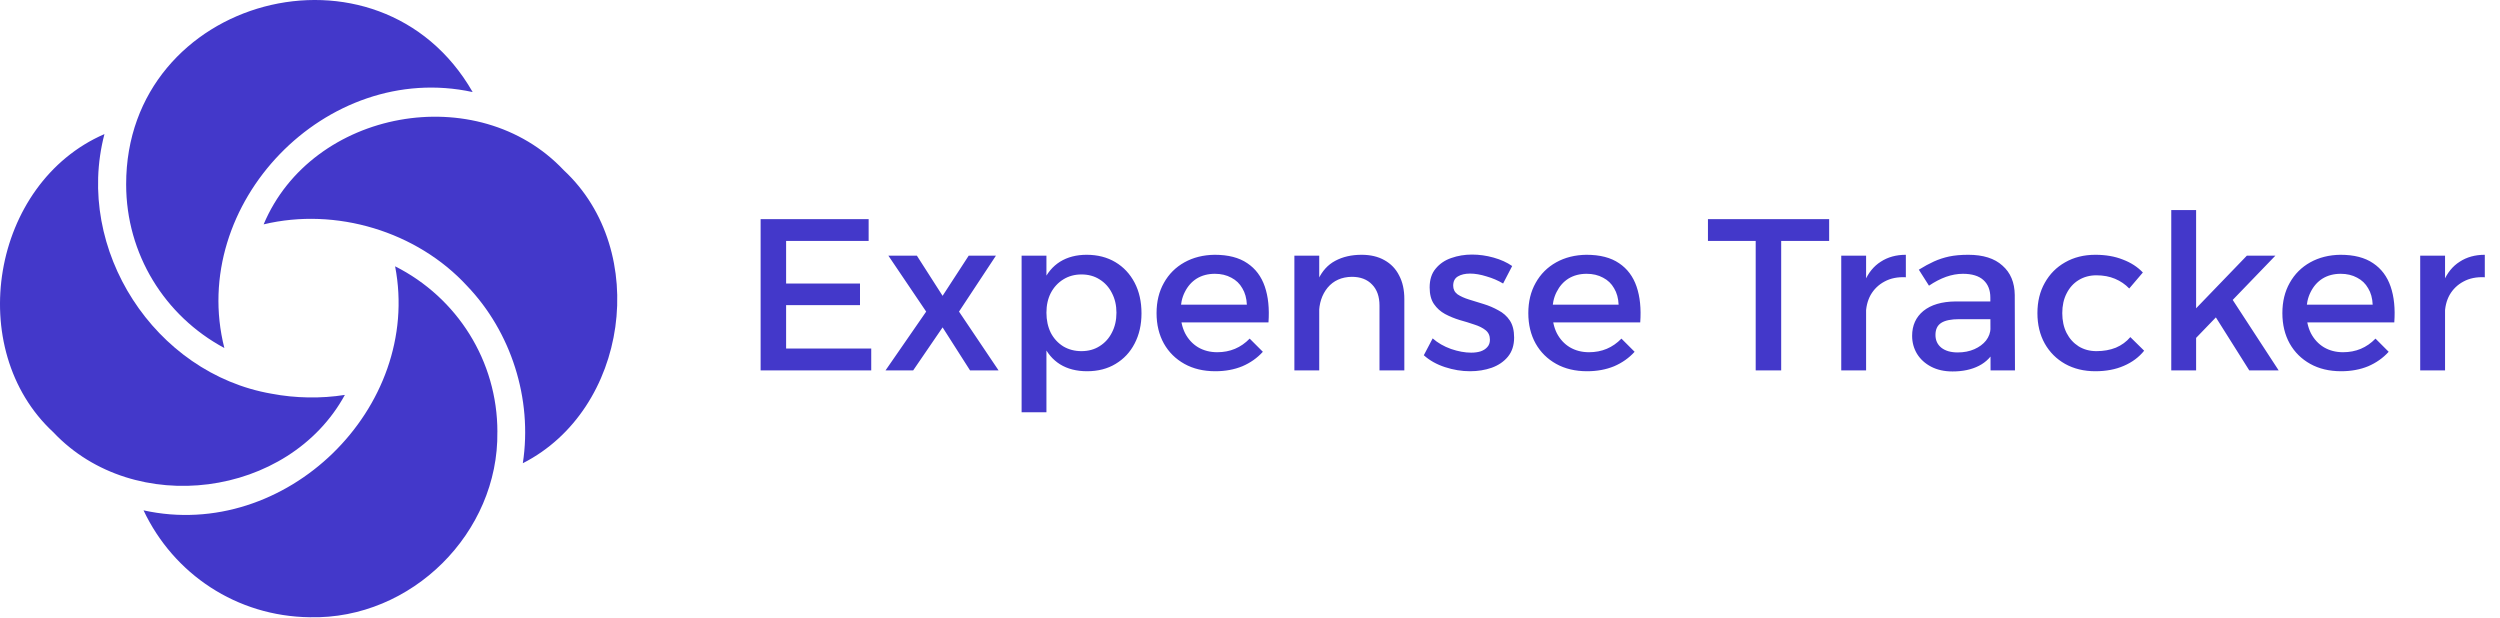
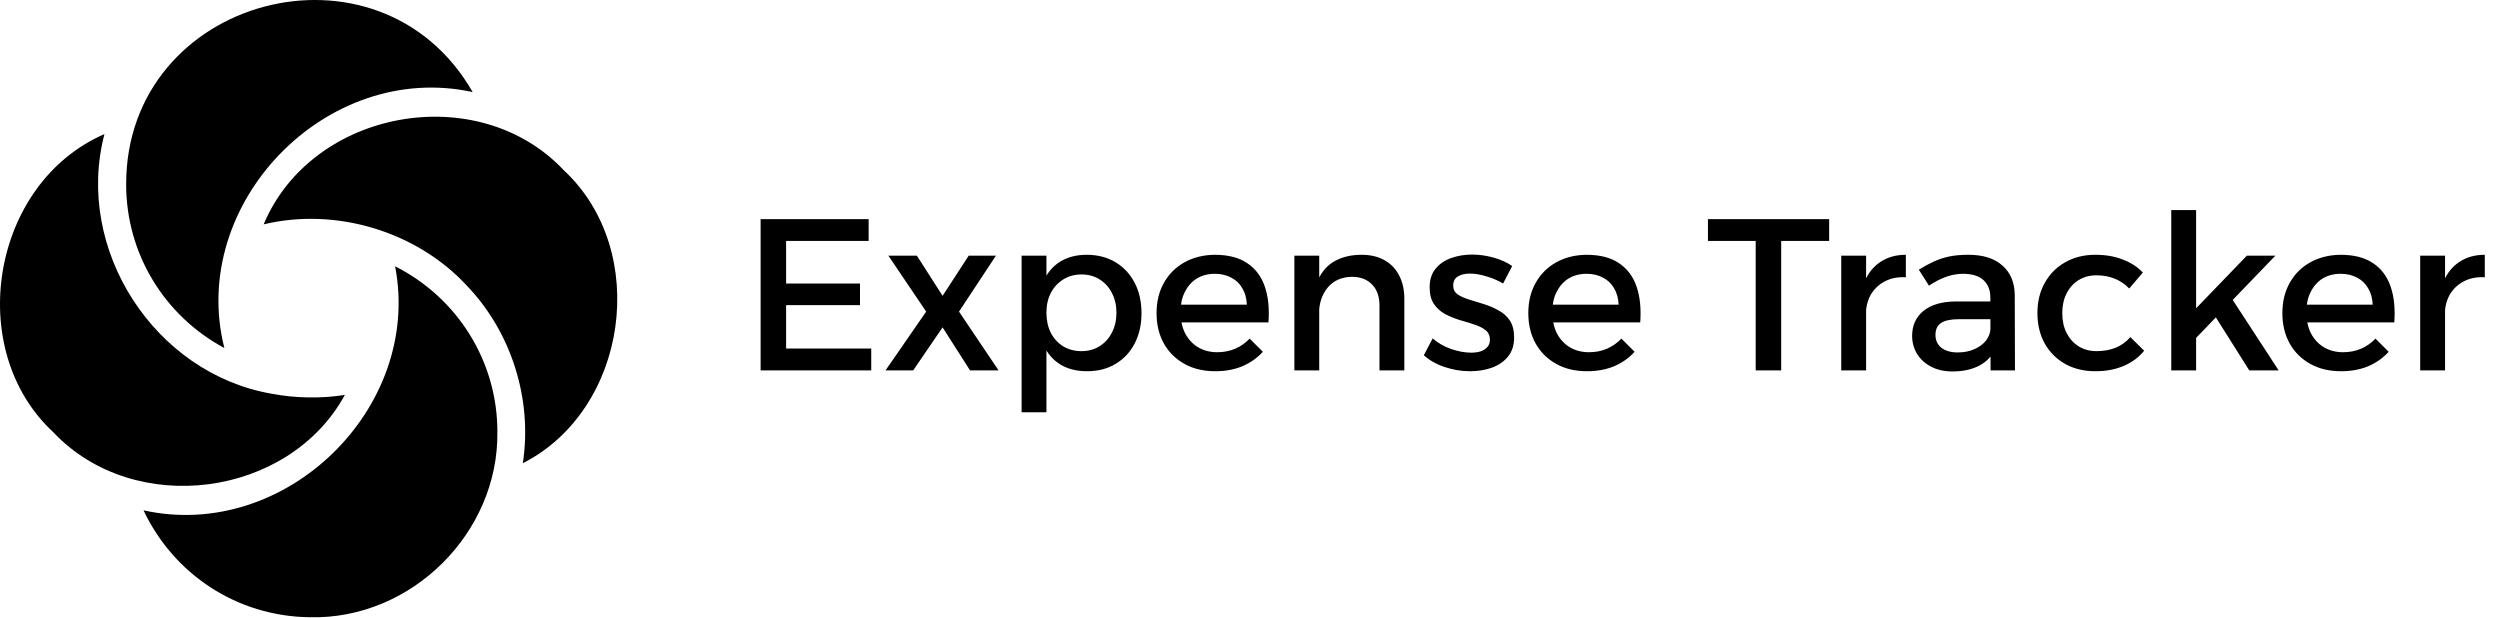
- <svg xmlns="http://www.w3.org/2000/svg" width="162" height="40" viewBox="0 0 162 40" fill="none">
-   <path d="M17.083 14.541C20.211 7.085 30.959 5.114 36.534 11.032C42.161 16.268 40.696 26.551 33.879 30.017C34.52 25.823 33.104 21.49 30.267 18.528C27.02 14.997 21.764 13.412 17.083 14.539V14.541ZM32.231 27.99C32.235 23.394 29.625 19.284 25.603 17.257C27.373 26.433 18.506 35.106 9.301 33.07C11.249 37.2 15.341 39.941 20.076 39.997C26.685 40.156 32.321 34.507 32.229 27.99H32.231ZM17.601 25.513C10.028 24.203 4.81 16.18 6.768 8.689C-0.562 11.867 -2.357 22.637 3.461 28.015C8.7 33.565 18.715 32.243 22.348 25.59C20.806 25.837 19.127 25.805 17.603 25.513H17.601ZM8.175 11.954C8.175 16.447 10.66 20.473 14.538 22.551C12.174 13.212 21.137 3.899 30.629 5.966C24.567 -4.599 8.149 -0.22 8.175 11.956V11.954Z" fill="#4338CA" />
-   <path d="M49.288 14.2H56.288V15.614H50.94V18.372H55.728V19.772H50.94V22.586H56.456V24H49.288V14.2ZM57.566 16.566H59.413L61.08 19.17L62.773 16.566H64.537L62.144 20.192L64.706 24H62.858L61.08 21.214L59.175 24H57.383L60.016 20.192L57.566 16.566ZM70.413 16.51C71.123 16.51 71.743 16.669 72.275 16.986C72.808 17.303 73.223 17.747 73.522 18.316C73.82 18.885 73.969 19.548 73.969 20.304C73.969 21.041 73.82 21.695 73.522 22.264C73.232 22.824 72.822 23.263 72.29 23.58C71.767 23.897 71.151 24.056 70.442 24.056C69.76 24.056 69.177 23.907 68.692 23.608C68.216 23.309 67.852 22.88 67.6 22.32C67.347 21.751 67.222 21.079 67.222 20.304C67.222 19.501 67.347 18.82 67.6 18.26C67.852 17.691 68.216 17.257 68.692 16.958C69.177 16.659 69.751 16.51 70.413 16.51ZM70.078 17.784C69.639 17.784 69.247 17.891 68.901 18.106C68.556 18.321 68.285 18.615 68.09 18.988C67.903 19.352 67.809 19.777 67.809 20.262C67.809 20.747 67.903 21.181 68.09 21.564C68.285 21.937 68.556 22.231 68.901 22.446C69.247 22.651 69.639 22.754 70.078 22.754C70.525 22.754 70.918 22.647 71.254 22.432C71.599 22.217 71.865 21.923 72.052 21.55C72.248 21.177 72.346 20.747 72.346 20.262C72.346 19.786 72.248 19.361 72.052 18.988C71.865 18.615 71.599 18.321 71.254 18.106C70.918 17.891 70.525 17.784 70.078 17.784ZM66.2 16.566H67.809V26.716H66.2V16.566ZM80.797 19.744C80.778 19.324 80.68 18.969 80.503 18.68C80.335 18.381 80.097 18.153 79.789 17.994C79.481 17.826 79.126 17.742 78.725 17.742C78.277 17.742 77.885 17.845 77.549 18.05C77.222 18.255 76.966 18.545 76.779 18.918C76.592 19.282 76.499 19.711 76.499 20.206C76.499 20.738 76.597 21.2 76.793 21.592C76.998 21.984 77.278 22.287 77.633 22.502C77.997 22.717 78.412 22.824 78.879 22.824C79.71 22.824 80.41 22.53 80.979 21.942L81.833 22.796C81.469 23.197 81.026 23.51 80.503 23.734C79.98 23.949 79.397 24.056 78.753 24.056C77.988 24.056 77.32 23.897 76.751 23.58C76.182 23.263 75.738 22.824 75.421 22.264C75.104 21.695 74.945 21.037 74.945 20.29C74.945 19.543 75.104 18.89 75.421 18.33C75.738 17.761 76.182 17.317 76.751 17C77.32 16.683 77.974 16.519 78.711 16.51C79.588 16.51 80.293 16.692 80.825 17.056C81.357 17.411 81.735 17.915 81.959 18.568C82.183 19.221 82.262 19.996 82.197 20.892H76.247V19.744H80.797ZM89.391 19.8C89.391 19.221 89.233 18.769 88.915 18.442C88.598 18.106 88.159 17.938 87.6 17.938C86.937 17.947 86.414 18.181 86.031 18.638C85.658 19.095 85.472 19.665 85.472 20.346H85.023C85.023 19.422 85.154 18.68 85.415 18.12C85.677 17.56 86.046 17.154 86.522 16.902C87.007 16.641 87.576 16.51 88.23 16.51C88.808 16.51 89.303 16.627 89.713 16.86C90.133 17.093 90.451 17.425 90.665 17.854C90.889 18.274 91.001 18.783 91.001 19.38V24H89.391V19.8ZM83.876 16.566H85.486V24H83.876V16.566ZM97.401 18.372C97.074 18.176 96.715 18.022 96.323 17.91C95.94 17.789 95.585 17.728 95.259 17.728C94.941 17.728 94.68 17.789 94.475 17.91C94.269 18.031 94.167 18.232 94.167 18.512C94.167 18.745 94.26 18.932 94.447 19.072C94.643 19.203 94.89 19.315 95.189 19.408C95.487 19.501 95.805 19.599 96.141 19.702C96.477 19.805 96.794 19.94 97.093 20.108C97.401 20.267 97.648 20.486 97.835 20.766C98.021 21.046 98.115 21.415 98.115 21.872C98.115 22.376 97.979 22.791 97.709 23.118C97.447 23.435 97.097 23.673 96.659 23.832C96.229 23.981 95.763 24.056 95.259 24.056C94.717 24.056 94.176 23.967 93.635 23.79C93.093 23.613 92.636 23.356 92.263 23.02L92.837 21.928C93.163 22.217 93.56 22.446 94.027 22.614C94.493 22.773 94.927 22.852 95.329 22.852C95.562 22.852 95.767 22.824 95.945 22.768C96.131 22.703 96.276 22.609 96.379 22.488C96.491 22.367 96.547 22.208 96.547 22.012C96.547 21.751 96.453 21.545 96.267 21.396C96.08 21.247 95.837 21.125 95.539 21.032C95.24 20.929 94.923 20.831 94.587 20.738C94.251 20.635 93.933 20.505 93.635 20.346C93.345 20.187 93.107 19.973 92.921 19.702C92.734 19.431 92.641 19.072 92.641 18.624C92.641 18.12 92.771 17.714 93.033 17.406C93.294 17.089 93.63 16.86 94.041 16.72C94.461 16.571 94.909 16.496 95.385 16.496C95.851 16.496 96.318 16.561 96.785 16.692C97.251 16.823 97.653 17.005 97.989 17.238L97.401 18.372ZM104.887 19.744C104.868 19.324 104.77 18.969 104.593 18.68C104.425 18.381 104.187 18.153 103.879 17.994C103.571 17.826 103.216 17.742 102.815 17.742C102.367 17.742 101.975 17.845 101.639 18.05C101.312 18.255 101.056 18.545 100.869 18.918C100.682 19.282 100.589 19.711 100.589 20.206C100.589 20.738 100.687 21.2 100.883 21.592C101.088 21.984 101.368 22.287 101.723 22.502C102.087 22.717 102.502 22.824 102.969 22.824C103.8 22.824 104.5 22.53 105.069 21.942L105.923 22.796C105.559 23.197 105.116 23.51 104.593 23.734C104.07 23.949 103.487 24.056 102.843 24.056C102.078 24.056 101.41 23.897 100.841 23.58C100.272 23.263 99.828 22.824 99.511 22.264C99.194 21.695 99.035 21.037 99.035 20.29C99.035 19.543 99.194 18.89 99.511 18.33C99.828 17.761 100.272 17.317 100.841 17C101.41 16.683 102.064 16.519 102.801 16.51C103.678 16.51 104.383 16.692 104.915 17.056C105.447 17.411 105.825 17.915 106.049 18.568C106.273 19.221 106.352 19.996 106.287 20.892H100.337V19.744H104.887ZM110.675 14.2H118.529V15.614H115.421V24H113.769V15.614H110.675V14.2ZM123.499 17.966C122.967 17.938 122.505 18.031 122.113 18.246C121.73 18.451 121.432 18.741 121.217 19.114C121.012 19.487 120.909 19.917 120.909 20.402L120.461 20.346C120.461 19.515 120.582 18.815 120.825 18.246C121.068 17.677 121.418 17.247 121.875 16.958C122.332 16.659 122.874 16.51 123.499 16.51V17.966ZM119.313 16.566H120.923V24H119.313V16.566ZM126.958 20.682C126.435 20.682 126.048 20.761 125.796 20.92C125.544 21.079 125.418 21.34 125.418 21.704C125.418 22.049 125.544 22.325 125.796 22.53C126.057 22.735 126.412 22.838 126.86 22.838C127.261 22.838 127.621 22.768 127.938 22.628C128.255 22.488 128.507 22.301 128.694 22.068C128.881 21.825 128.979 21.555 128.988 21.256L129.296 22.614C129.063 23.099 128.708 23.463 128.232 23.706C127.756 23.949 127.187 24.07 126.524 24.07C125.992 24.07 125.53 23.967 125.138 23.762C124.746 23.557 124.443 23.281 124.228 22.936C124.013 22.581 123.906 22.189 123.906 21.76C123.906 21.088 124.149 20.551 124.634 20.15C125.129 19.749 125.824 19.543 126.72 19.534H129.184V20.682H126.958ZM128.974 19.282C128.974 18.797 128.825 18.419 128.526 18.148C128.227 17.877 127.784 17.742 127.196 17.742C126.841 17.742 126.477 17.807 126.104 17.938C125.74 18.069 125.371 18.26 124.998 18.512L124.34 17.476C124.685 17.261 125.012 17.084 125.32 16.944C125.628 16.804 125.955 16.697 126.3 16.622C126.655 16.547 127.07 16.51 127.546 16.51C128.507 16.51 129.245 16.743 129.758 17.21C130.281 17.667 130.547 18.302 130.556 19.114L130.57 24H128.988L128.974 19.282ZM137.975 18.694C137.714 18.423 137.406 18.213 137.051 18.064C136.696 17.915 136.295 17.84 135.847 17.84C135.418 17.84 135.035 17.943 134.699 18.148C134.363 18.353 134.102 18.643 133.915 19.016C133.728 19.38 133.635 19.805 133.635 20.29C133.635 20.775 133.728 21.205 133.915 21.578C134.102 21.942 134.363 22.231 134.699 22.446C135.035 22.651 135.418 22.754 135.847 22.754C136.314 22.754 136.734 22.679 137.107 22.53C137.48 22.371 137.793 22.143 138.045 21.844L138.941 22.726C138.605 23.146 138.166 23.473 137.625 23.706C137.093 23.939 136.477 24.056 135.777 24.056C135.04 24.056 134.386 23.897 133.817 23.58C133.257 23.263 132.818 22.824 132.501 22.264C132.184 21.695 132.025 21.037 132.025 20.29C132.025 19.543 132.184 18.89 132.501 18.33C132.818 17.761 133.257 17.317 133.817 17C134.386 16.673 135.04 16.51 135.777 16.51C136.449 16.51 137.042 16.613 137.555 16.818C138.078 17.014 138.512 17.294 138.857 17.658L137.975 18.694ZM140.698 13.612H142.308V24H140.698V13.612ZM145.598 16.566H147.446L142.182 22.026V20.108L145.598 16.566ZM144.534 19.212L147.656 24H145.752L143.344 20.178L144.534 19.212ZM153.75 19.744C153.732 19.324 153.634 18.969 153.456 18.68C153.288 18.381 153.05 18.153 152.742 17.994C152.434 17.826 152.08 17.742 151.678 17.742C151.23 17.742 150.838 17.845 150.502 18.05C150.176 18.255 149.919 18.545 149.732 18.918C149.546 19.282 149.452 19.711 149.452 20.206C149.452 20.738 149.55 21.2 149.746 21.592C149.952 21.984 150.232 22.287 150.586 22.502C150.95 22.717 151.366 22.824 151.832 22.824C152.663 22.824 153.363 22.53 153.932 21.942L154.786 22.796C154.422 23.197 153.979 23.51 153.456 23.734C152.934 23.949 152.35 24.056 151.706 24.056C150.941 24.056 150.274 23.897 149.704 23.58C149.135 23.263 148.692 22.824 148.374 22.264C148.057 21.695 147.898 21.037 147.898 20.29C147.898 19.543 148.057 18.89 148.374 18.33C148.692 17.761 149.135 17.317 149.704 17C150.274 16.683 150.927 16.519 151.664 16.51C152.542 16.51 153.246 16.692 153.778 17.056C154.31 17.411 154.688 17.915 154.912 18.568C155.136 19.221 155.216 19.996 155.15 20.892H149.2V19.744H153.75ZM161.015 17.966C160.483 17.938 160.021 18.031 159.629 18.246C159.246 18.451 158.947 18.741 158.733 19.114C158.527 19.487 158.425 19.917 158.425 20.402L157.977 20.346C157.977 19.515 158.098 18.815 158.341 18.246C158.583 17.677 158.933 17.247 159.391 16.958C159.848 16.659 160.389 16.51 161.015 16.51V17.966ZM156.829 16.566H158.439V24H156.829V16.566Z" fill="#4338CA" />
+ <svg xmlns="http://www.w3.org/2000/svg" width="162" height="40" viewBox="0 0 162 40" fill="currentColor">
+   <path d="M17.083 14.541C20.211 7.085 30.959 5.114 36.534 11.032C42.161 16.268 40.696 26.551 33.879 30.017C34.52 25.823 33.104 21.49 30.267 18.528C27.02 14.997 21.764 13.412 17.083 14.539V14.541ZM32.231 27.99C32.235 23.394 29.625 19.284 25.603 17.257C27.373 26.433 18.506 35.106 9.301 33.07C11.249 37.2 15.341 39.941 20.076 39.997C26.685 40.156 32.321 34.507 32.229 27.99H32.231ZM17.601 25.513C10.028 24.203 4.81 16.18 6.768 8.689C-0.562 11.867 -2.357 22.637 3.461 28.015C8.7 33.565 18.715 32.243 22.348 25.59C20.806 25.837 19.127 25.805 17.603 25.513H17.601ZM8.175 11.954C8.175 16.447 10.66 20.473 14.538 22.551C12.174 13.212 21.137 3.899 30.629 5.966C24.567 -4.599 8.149 -0.22 8.175 11.956V11.954Z" fill="currentColor" />
+   <path d="M49.288 14.2H56.288V15.614H50.94V18.372H55.728V19.772H50.94V22.586H56.456V24H49.288V14.2ZM57.566 16.566H59.413L61.08 19.17L62.773 16.566H64.537L62.144 20.192L64.706 24H62.858L61.08 21.214L59.175 24H57.383L60.016 20.192L57.566 16.566ZM70.413 16.51C71.123 16.51 71.743 16.669 72.275 16.986C72.808 17.303 73.223 17.747 73.522 18.316C73.82 18.885 73.969 19.548 73.969 20.304C73.969 21.041 73.82 21.695 73.522 22.264C73.232 22.824 72.822 23.263 72.29 23.58C71.767 23.897 71.151 24.056 70.442 24.056C69.76 24.056 69.177 23.907 68.692 23.608C68.216 23.309 67.852 22.88 67.6 22.32C67.347 21.751 67.222 21.079 67.222 20.304C67.222 19.501 67.347 18.82 67.6 18.26C67.852 17.691 68.216 17.257 68.692 16.958C69.177 16.659 69.751 16.51 70.413 16.51ZM70.078 17.784C69.639 17.784 69.247 17.891 68.901 18.106C68.556 18.321 68.285 18.615 68.09 18.988C67.903 19.352 67.809 19.777 67.809 20.262C67.809 20.747 67.903 21.181 68.09 21.564C68.285 21.937 68.556 22.231 68.901 22.446C69.247 22.651 69.639 22.754 70.078 22.754C70.525 22.754 70.918 22.647 71.254 22.432C71.599 22.217 71.865 21.923 72.052 21.55C72.248 21.177 72.346 20.747 72.346 20.262C72.346 19.786 72.248 19.361 72.052 18.988C71.865 18.615 71.599 18.321 71.254 18.106C70.918 17.891 70.525 17.784 70.078 17.784ZM66.2 16.566H67.809V26.716H66.2V16.566ZM80.797 19.744C80.778 19.324 80.68 18.969 80.503 18.68C80.335 18.381 80.097 18.153 79.789 17.994C79.481 17.826 79.126 17.742 78.725 17.742C78.277 17.742 77.885 17.845 77.549 18.05C77.222 18.255 76.966 18.545 76.779 18.918C76.592 19.282 76.499 19.711 76.499 20.206C76.499 20.738 76.597 21.2 76.793 21.592C76.998 21.984 77.278 22.287 77.633 22.502C77.997 22.717 78.412 22.824 78.879 22.824C79.71 22.824 80.41 22.53 80.979 21.942L81.833 22.796C81.469 23.197 81.026 23.51 80.503 23.734C79.98 23.949 79.397 24.056 78.753 24.056C77.988 24.056 77.32 23.897 76.751 23.58C76.182 23.263 75.738 22.824 75.421 22.264C75.104 21.695 74.945 21.037 74.945 20.29C74.945 19.543 75.104 18.89 75.421 18.33C75.738 17.761 76.182 17.317 76.751 17C77.32 16.683 77.974 16.519 78.711 16.51C79.588 16.51 80.293 16.692 80.825 17.056C81.357 17.411 81.735 17.915 81.959 18.568C82.183 19.221 82.262 19.996 82.197 20.892H76.247V19.744H80.797ZM89.391 19.8C89.391 19.221 89.233 18.769 88.915 18.442C88.598 18.106 88.159 17.938 87.6 17.938C86.937 17.947 86.414 18.181 86.031 18.638C85.658 19.095 85.472 19.665 85.472 20.346H85.023C85.023 19.422 85.154 18.68 85.415 18.12C85.677 17.56 86.046 17.154 86.522 16.902C87.007 16.641 87.576 16.51 88.23 16.51C88.808 16.51 89.303 16.627 89.713 16.86C90.133 17.093 90.451 17.425 90.665 17.854C90.889 18.274 91.001 18.783 91.001 19.38V24H89.391V19.8ZM83.876 16.566H85.486V24H83.876V16.566ZM97.401 18.372C97.074 18.176 96.715 18.022 96.323 17.91C95.94 17.789 95.585 17.728 95.259 17.728C94.941 17.728 94.68 17.789 94.475 17.91C94.269 18.031 94.167 18.232 94.167 18.512C94.167 18.745 94.26 18.932 94.447 19.072C94.643 19.203 94.89 19.315 95.189 19.408C95.487 19.501 95.805 19.599 96.141 19.702C96.477 19.805 96.794 19.94 97.093 20.108C97.401 20.267 97.648 20.486 97.835 20.766C98.021 21.046 98.115 21.415 98.115 21.872C98.115 22.376 97.979 22.791 97.709 23.118C97.447 23.435 97.097 23.673 96.659 23.832C96.229 23.981 95.763 24.056 95.259 24.056C94.717 24.056 94.176 23.967 93.635 23.79C93.093 23.613 92.636 23.356 92.263 23.02L92.837 21.928C93.163 22.217 93.56 22.446 94.027 22.614C94.493 22.773 94.927 22.852 95.329 22.852C95.562 22.852 95.767 22.824 95.945 22.768C96.131 22.703 96.276 22.609 96.379 22.488C96.491 22.367 96.547 22.208 96.547 22.012C96.547 21.751 96.453 21.545 96.267 21.396C96.08 21.247 95.837 21.125 95.539 21.032C95.24 20.929 94.923 20.831 94.587 20.738C94.251 20.635 93.933 20.505 93.635 20.346C93.345 20.187 93.107 19.973 92.921 19.702C92.734 19.431 92.641 19.072 92.641 18.624C92.641 18.12 92.771 17.714 93.033 17.406C93.294 17.089 93.63 16.86 94.041 16.72C94.461 16.571 94.909 16.496 95.385 16.496C95.851 16.496 96.318 16.561 96.785 16.692C97.251 16.823 97.653 17.005 97.989 17.238L97.401 18.372ZM104.887 19.744C104.868 19.324 104.77 18.969 104.593 18.68C104.425 18.381 104.187 18.153 103.879 17.994C103.571 17.826 103.216 17.742 102.815 17.742C102.367 17.742 101.975 17.845 101.639 18.05C101.312 18.255 101.056 18.545 100.869 18.918C100.682 19.282 100.589 19.711 100.589 20.206C100.589 20.738 100.687 21.2 100.883 21.592C101.088 21.984 101.368 22.287 101.723 22.502C102.087 22.717 102.502 22.824 102.969 22.824C103.8 22.824 104.5 22.53 105.069 21.942L105.923 22.796C105.559 23.197 105.116 23.51 104.593 23.734C104.07 23.949 103.487 24.056 102.843 24.056C102.078 24.056 101.41 23.897 100.841 23.58C100.272 23.263 99.828 22.824 99.511 22.264C99.194 21.695 99.035 21.037 99.035 20.29C99.035 19.543 99.194 18.89 99.511 18.33C99.828 17.761 100.272 17.317 100.841 17C101.41 16.683 102.064 16.519 102.801 16.51C103.678 16.51 104.383 16.692 104.915 17.056C105.447 17.411 105.825 17.915 106.049 18.568C106.273 19.221 106.352 19.996 106.287 20.892H100.337V19.744H104.887ZM110.675 14.2H118.529V15.614H115.421V24H113.769V15.614H110.675V14.2ZM123.499 17.966C122.967 17.938 122.505 18.031 122.113 18.246C121.73 18.451 121.432 18.741 121.217 19.114C121.012 19.487 120.909 19.917 120.909 20.402L120.461 20.346C120.461 19.515 120.582 18.815 120.825 18.246C121.068 17.677 121.418 17.247 121.875 16.958C122.332 16.659 122.874 16.51 123.499 16.51V17.966ZM119.313 16.566H120.923V24H119.313V16.566ZM126.958 20.682C126.435 20.682 126.048 20.761 125.796 20.92C125.544 21.079 125.418 21.34 125.418 21.704C125.418 22.049 125.544 22.325 125.796 22.53C126.057 22.735 126.412 22.838 126.86 22.838C127.261 22.838 127.621 22.768 127.938 22.628C128.255 22.488 128.507 22.301 128.694 22.068C128.881 21.825 128.979 21.555 128.988 21.256L129.296 22.614C129.063 23.099 128.708 23.463 128.232 23.706C127.756 23.949 127.187 24.07 126.524 24.07C125.992 24.07 125.53 23.967 125.138 23.762C124.746 23.557 124.443 23.281 124.228 22.936C124.013 22.581 123.906 22.189 123.906 21.76C123.906 21.088 124.149 20.551 124.634 20.15C125.129 19.749 125.824 19.543 126.72 19.534H129.184V20.682H126.958ZM128.974 19.282C128.974 18.797 128.825 18.419 128.526 18.148C128.227 17.877 127.784 17.742 127.196 17.742C126.841 17.742 126.477 17.807 126.104 17.938C125.74 18.069 125.371 18.26 124.998 18.512L124.34 17.476C124.685 17.261 125.012 17.084 125.32 16.944C125.628 16.804 125.955 16.697 126.3 16.622C126.655 16.547 127.07 16.51 127.546 16.51C128.507 16.51 129.245 16.743 129.758 17.21C130.281 17.667 130.547 18.302 130.556 19.114L130.57 24H128.988L128.974 19.282ZM137.975 18.694C137.714 18.423 137.406 18.213 137.051 18.064C136.696 17.915 136.295 17.84 135.847 17.84C135.418 17.84 135.035 17.943 134.699 18.148C134.363 18.353 134.102 18.643 133.915 19.016C133.728 19.38 133.635 19.805 133.635 20.29C133.635 20.775 133.728 21.205 133.915 21.578C134.102 21.942 134.363 22.231 134.699 22.446C135.035 22.651 135.418 22.754 135.847 22.754C136.314 22.754 136.734 22.679 137.107 22.53C137.48 22.371 137.793 22.143 138.045 21.844L138.941 22.726C138.605 23.146 138.166 23.473 137.625 23.706C137.093 23.939 136.477 24.056 135.777 24.056C135.04 24.056 134.386 23.897 133.817 23.58C133.257 23.263 132.818 22.824 132.501 22.264C132.184 21.695 132.025 21.037 132.025 20.29C132.025 19.543 132.184 18.89 132.501 18.33C132.818 17.761 133.257 17.317 133.817 17C134.386 16.673 135.04 16.51 135.777 16.51C136.449 16.51 137.042 16.613 137.555 16.818C138.078 17.014 138.512 17.294 138.857 17.658L137.975 18.694ZM140.698 13.612H142.308V24H140.698V13.612ZM145.598 16.566H147.446L142.182 22.026V20.108L145.598 16.566ZM144.534 19.212L147.656 24H145.752L143.344 20.178L144.534 19.212ZM153.75 19.744C153.732 19.324 153.634 18.969 153.456 18.68C153.288 18.381 153.05 18.153 152.742 17.994C152.434 17.826 152.08 17.742 151.678 17.742C151.23 17.742 150.838 17.845 150.502 18.05C150.176 18.255 149.919 18.545 149.732 18.918C149.546 19.282 149.452 19.711 149.452 20.206C149.452 20.738 149.55 21.2 149.746 21.592C149.952 21.984 150.232 22.287 150.586 22.502C150.95 22.717 151.366 22.824 151.832 22.824C152.663 22.824 153.363 22.53 153.932 21.942L154.786 22.796C154.422 23.197 153.979 23.51 153.456 23.734C152.934 23.949 152.35 24.056 151.706 24.056C150.941 24.056 150.274 23.897 149.704 23.58C149.135 23.263 148.692 22.824 148.374 22.264C148.057 21.695 147.898 21.037 147.898 20.29C147.898 19.543 148.057 18.89 148.374 18.33C148.692 17.761 149.135 17.317 149.704 17C150.274 16.683 150.927 16.519 151.664 16.51C152.542 16.51 153.246 16.692 153.778 17.056C154.31 17.411 154.688 17.915 154.912 18.568C155.136 19.221 155.216 19.996 155.15 20.892H149.2V19.744H153.75ZM161.015 17.966C160.483 17.938 160.021 18.031 159.629 18.246C159.246 18.451 158.947 18.741 158.733 19.114C158.527 19.487 158.425 19.917 158.425 20.402L157.977 20.346C157.977 19.515 158.098 18.815 158.341 18.246C158.583 17.677 158.933 17.247 159.391 16.958C159.848 16.659 160.389 16.51 161.015 16.51V17.966ZM156.829 16.566H158.439V24H156.829V16.566Z" fill="currentColor" />
</svg>
